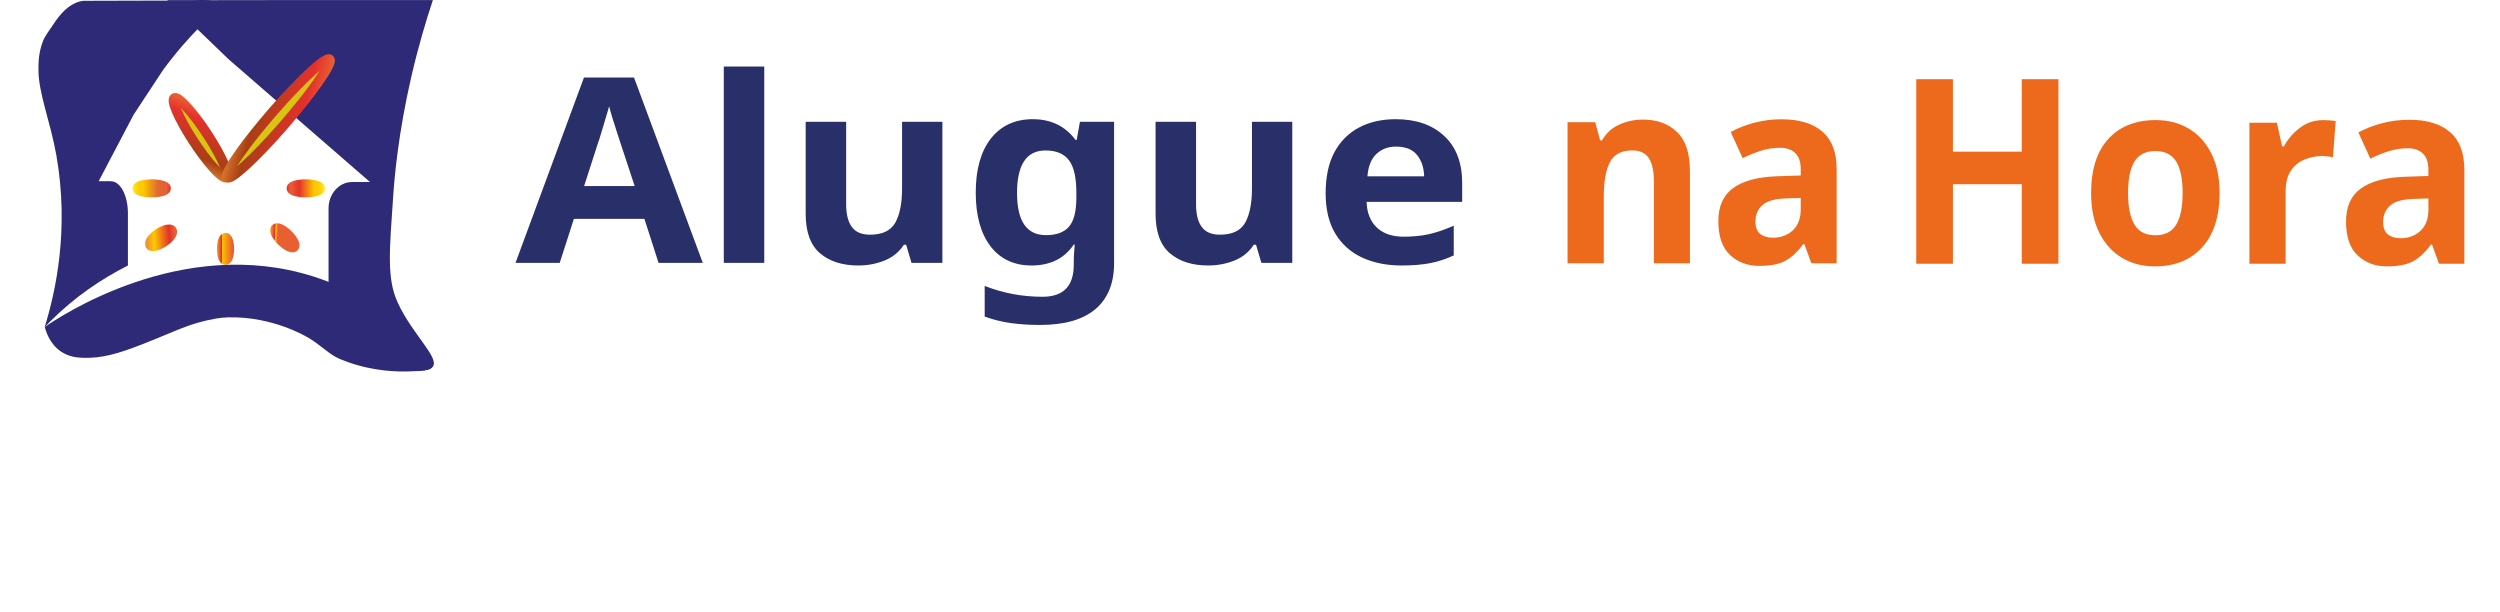
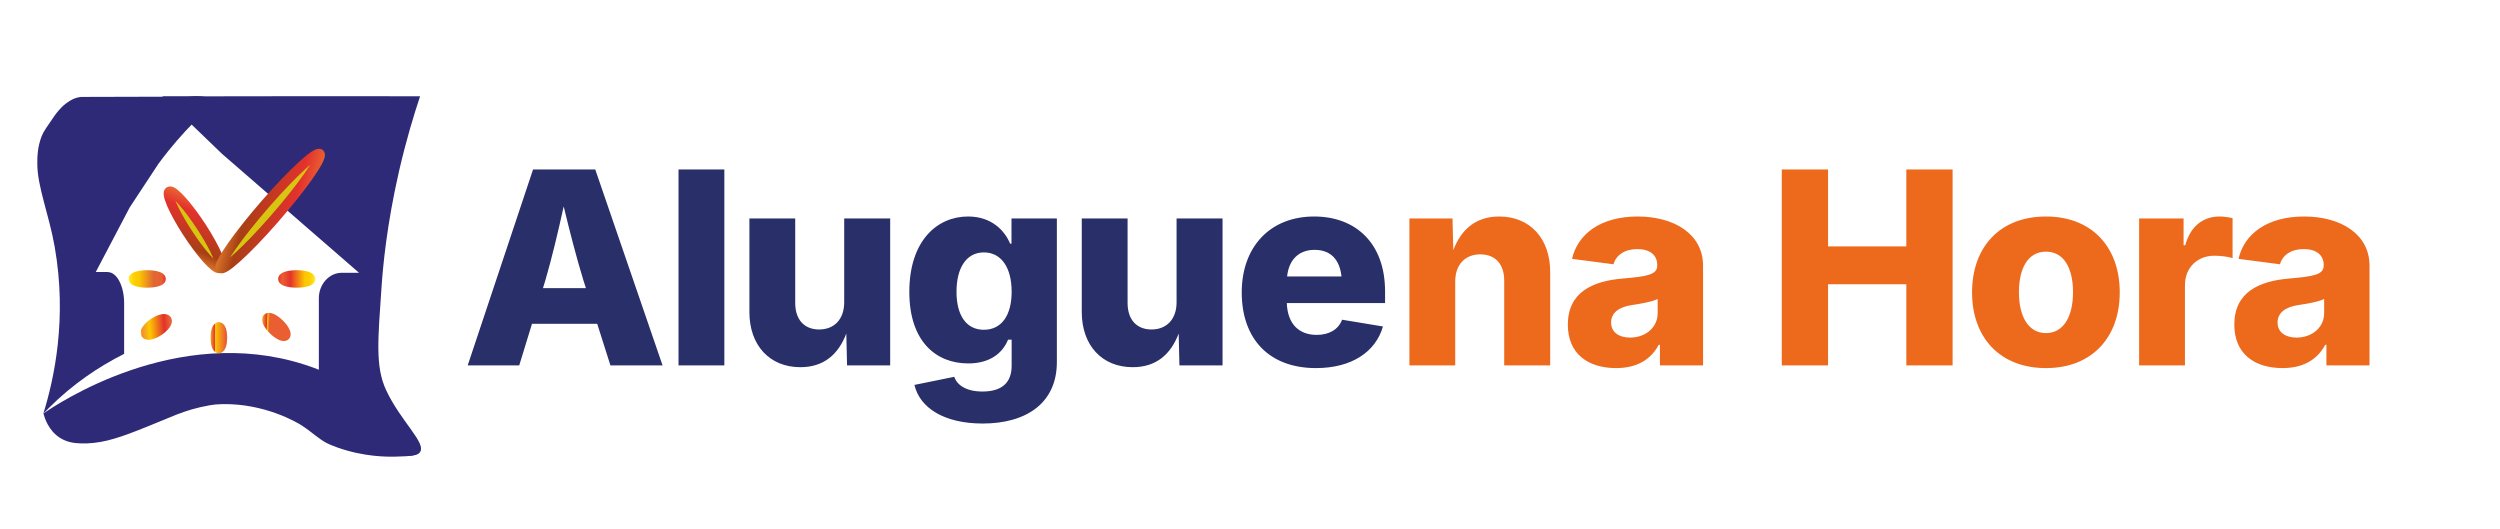
- <svg xmlns="http://www.w3.org/2000/svg" xmlns:xlink="http://www.w3.org/1999/xlink" id="Camada_1" viewBox="0 0 252.32 61.75">
+ <svg xmlns="http://www.w3.org/2000/svg" xmlns:xlink="http://www.w3.org/1999/xlink" id="Camada_1" viewBox="0 0 260 55">
  <defs>
-     <style>.cls-1,.cls-2{fill:#2e2a78;}.cls-3{stroke:url(#Gradiente_sem_nome_132);}.cls-3,.cls-4,.cls-5,.cls-6,.cls-7,.cls-8,.cls-9{fill:#d8c511;stroke-miterlimit:10;}.cls-2,.cls-5,.cls-6{fill-rule:evenodd;}.cls-4{stroke:url(#Gradiente_sem_nome_1291);}.cls-5{stroke:url(#Gradiente_sem_nome_3649);}.cls-10{fill:#282f69;}.cls-10,.cls-11{font-family:Poppins-ExtraBold, Poppins;font-size:26.07px;font-weight:700;}.cls-6{stroke:url(#Gradiente_sem_nome_3649-2);}.cls-7{stroke:url(#Gradiente_sem_nome_134);}.cls-8{stroke:url(#Gradiente_sem_nome_1072);}.cls-11{fill:#ed6a1d;}.cls-9{stroke:url(#Gradiente_sem_nome_125);}</style>
+     <style>
+       .cls-1,.cls-2{fill:#2e2a78;}
+       .cls-3{stroke:url(#Gradiente_sem_nome_132);}
+       .cls-3,.cls-4,.cls-5,.cls-6,.cls-7,.cls-8,.cls-9{fill:#d8c511;stroke-miterlimit:10;}
+       .cls-2,.cls-5,.cls-6{fill-rule:evenodd;}
+       .cls-4{stroke:url(#Gradiente_sem_nome_1291);}
+       .cls-5{stroke:url(#Gradiente_sem_nome_3649);}
+       .cls-6{stroke:url(#Gradiente_sem_nome_3649-2);}
+       .cls-7{stroke:url(#Gradiente_sem_nome_134);}
+       .cls-8{stroke:url(#Gradiente_sem_nome_1072);}
+       .cls-9{stroke:url(#Gradiente_sem_nome_125);}
+       
+       .brand-text {
+         font-family: 'Inter', 'Poppins', -apple-system, BlinkMacSystemFont, 'Segoe UI', Roboto, sans-serif;
+         font-size: 28px;
+         font-weight: 800;
+         letter-spacing: -0.02em;
+       }
+       .text-blue { fill: #282f69; }
+       .text-orange { fill: #ed6a1d; }
+     </style>
    <linearGradient id="Gradiente_sem_nome_1072" x1="13.37" y1="19.01" x2="17.25" y2="19.01" gradientUnits="userSpaceOnUse">
      <stop offset="0" stop-color="#ffef26" />
      <stop offset=".02" stop-color="#fee921" />
      <stop offset=".1" stop-color="#fdd70e" />
      <stop offset=".19" stop-color="#fdcb03" />
      <stop offset=".28" stop-color="#fdc800" />
      <stop offset=".67" stop-color="#df6833" />
      <stop offset=".89" stop-color="#e95f32" />
      <stop offset="1" stop-color="#e3312d" />
    </linearGradient>
    <linearGradient id="Gradiente_sem_nome_132" x1="26.96" y1="24.23" x2="29.85" y2="24.23" gradientTransform="translate(25.85 -14.6) rotate(42.84) scale(1.09) skewX(-5.58)" gradientUnits="userSpaceOnUse">
      <stop offset="0" stop-color="#ffef26" />
      <stop offset="0" stop-color="#feed26" />
      <stop offset="0" stop-color="#f9cb2b" />
      <stop offset=".02" stop-color="#f5b12f" />
      <stop offset=".03" stop-color="#f39e31" />
      <stop offset=".03" stop-color="#f19233" />
      <stop offset=".04" stop-color="#f18f34" />
      <stop offset=".16" stop-color="#e3312d" />
      <stop offset=".19" stop-color="#fdc800" />
      <stop offset=".26" stop-color="#e95f32" />
    </linearGradient>
    <linearGradient id="Gradiente_sem_nome_134" x1="21.89" y1="25.12" x2="23.64" y2="25.12" gradientUnits="userSpaceOnUse">
      <stop offset="0" stop-color="#ffef26" />
      <stop offset="0" stop-color="#feed26" />
      <stop offset="0" stop-color="#f9cb2b" />
      <stop offset=".02" stop-color="#f5b12f" />
      <stop offset=".03" stop-color="#f39e31" />
      <stop offset=".03" stop-color="#f19233" />
      <stop offset=".04" stop-color="#f18f34" />
      <stop offset=".27" stop-color="#e3312d" />
      <stop offset=".28" stop-color="#fdc800" />
      <stop offset=".89" stop-color="#e95f32" />
    </linearGradient>
    <linearGradient id="Gradiente_sem_nome_125" x1="13.71" y1="23.61" x2="16.82" y2="23.61" gradientTransform="translate(16.75 -11.14) rotate(38.13) scale(1.13 1.18) skewX(8.77)" gradientUnits="userSpaceOnUse">
      <stop offset="0" stop-color="#ffef26" />
      <stop offset="0" stop-color="#feed26" />
      <stop offset="0" stop-color="#f9cb2b" />
      <stop offset=".02" stop-color="#f5b12f" />
      <stop offset=".03" stop-color="#f39e31" />
      <stop offset=".03" stop-color="#f19233" />
      <stop offset=".04" stop-color="#f18f34" />
      <stop offset=".28" stop-color="#fdc800" />
      <stop offset=".72" stop-color="#e3312d" />
      <stop offset=".89" stop-color="#e95f32" />
    </linearGradient>
    <linearGradient id="Gradiente_sem_nome_1291" x1="24.78" y1="19.01" x2="28.66" y2="19.01" gradientTransform="translate(57.58) rotate(-180) scale(1 -1)" gradientUnits="userSpaceOnUse">
      <stop offset="0" stop-color="#ffef26" />
      <stop offset=".02" stop-color="#fee921" />
      <stop offset=".1" stop-color="#fdd70e" />
      <stop offset=".19" stop-color="#fdcb03" />
      <stop offset=".28" stop-color="#fdc800" />
      <stop offset=".67" stop-color="#e6332b" />
      <stop offset=".89" stop-color="#e95f32" />
      <stop offset="1" stop-color="#e3312d" />
    </linearGradient>
    <linearGradient id="Gradiente_sem_nome_3649" x1="83.19" y1="33.14" x2="86.3" y2="33.14" gradientTransform="translate(-3.24 244.72) rotate(-103.53) scale(3.24 2.32) skewX(-27.47)" gradientUnits="userSpaceOnUse">
      <stop offset="0" stop-color="#ffef26" />
      <stop offset="0" stop-color="#feed26" />
      <stop offset="0" stop-color="#f9cb2b" />
      <stop offset=".02" stop-color="#f5b12f" />
      <stop offset=".03" stop-color="#f39e31" />
      <stop offset=".03" stop-color="#f19233" />
      <stop offset=".04" stop-color="#f18f34" />
      <stop offset=".28" stop-color="#a83f15" />
      <stop offset=".72" stop-color="#e3312d" />
      <stop offset=".89" stop-color="#e95f32" />
    </linearGradient>
    <linearGradient id="Gradiente_sem_nome_3649-2" x1="61.76" y1="21.99" x2="64.87" y2="21.99" gradientTransform="translate(-221.77 123.88) rotate(-36.05) scale(5.33 2.57) skewX(-30.72)" xlink:href="#Gradiente_sem_nome_3649" />
  </defs>
-   <text class="cls-11" transform="translate(156.3 26.57) scale(.94 1)">
-     <tspan x="0" y="0">na</tspan>
+   <g transform="translate(0, 10)">
+     <path class="cls-1" d="M4.52,33c.13.5.52,1.77,1.71,2.53.72.46,1.46.56,2.11.58,1.93.08,3.64-.44,5.83-1.29,3.72-1.44,4.8-2.16,7.63-2.67.39-.07.8-.11,1.28-.12,4.48-.1,7.89,1.95,8.29,2.21,1.12.73,1.68,1.34,2.61,1.84.17.09.53.25,1.14.47,2.75.97,5.13.96,6.02.94,1.56-.05,2.34-.07,2.55-.52.48-.98-2.04-3.1-2.88-3.78-2.15-1.88-5.2-4.03-9.23-5.3-13.27-4.2-25.63,4.12-27.06,5.11Z" />
+     <path class="cls-2" d="M36.49,36.89c.39.06.92.12,1.55.19,3.42.36,5.12.53,5.61-.05.77-.9-1.98-3.2-3.49-6.45-1.15-2.46-.85-5.29-.47-10.86.13-1.89.51-6.25,1.81-11.92.73-3.17,1.53-5.81,2.19-7.79C35.69,0,27.68,0,19.66.02c-.67,0-2.1,0-2.78,0l6.2,5.97c4.75,4.13,9.51,8.25,14.26,12.38h-1.8c-1.31,0-2.38,1.19-2.38,2.65v10.27c-.25.94-.51,1.88-.76,2.82" />
+     <path class="cls-1" d="M11.23,18.29h-1.27c1.18-2.24,2.35-4.48,3.53-6.72.99-1.5,1.98-3.01,2.97-4.51,1.37-1.87,2.64-3.25,3.56-4.2,1.11-1.13,2.02-1.91,1.81-2.42-.21-.51-1.44-.48-2.33-.39-3.67,0-7.34.02-11.01.03-.04,0-.13,0-.26.03-.44.07-.75.25-.97.38-.29.17-.49.34-.63.46-.05.04-.15.13-.28.27-.37.38-.62.73-.71.86-.73,1.07-1.12,1.59-1.31,2.09-.44,1.14-.45,2.16-.45,2.85,0,2.41,1.21,5.25,1.81,8.66,1.31,7.47-.06,13.71-1.18,17.33.19-.2.38-.4.58-.59,2.45-2.45,5.14-4.27,7.82-5.62v-5.28c0-1.77-.76-3.22-1.69-3.22Z" />
+     <ellipse class="cls-8" cx="15.31" cy="19.01" rx="1.44" ry=".41" />
+     <ellipse class="cls-3" cx="28.74" cy="24" rx=".45" ry="1.31" transform="translate(-8.51 27.77) rotate(-45.64)" />
+     <ellipse class="cls-7" cx="22.76" cy="25.12" rx=".37" ry="1.12" />
+     <ellipse class="cls-9" cx="16.25" cy="24" rx="1.32" ry=".5" transform="translate(-10.61 13.11) rotate(-33.83)" />
+     <ellipse class="cls-4" cx="30.86" cy="19.01" rx="1.44" ry=".41" />
+     <path class="cls-5" d="M17.64,9.89c.44-.11,1.95,1.59,3.38,3.81s2.23,4.1,1.79,4.21-1.95-1.59-3.38-3.81c-1.43-2.22-2.23-4.1-1.79-4.21Z" />
+     <path class="cls-6" d="M33.28,6.02c.24.45-1.88,3.46-4.74,6.74s-5.37,5.56-5.62,5.12c-.24-.45,1.88-3.46,4.74-6.74,2.86-3.27,5.37-5.56,5.62-5.12Z" />
+   </g>
+   <text class="brand-text" y="38">
+     <tspan x="48" class="text-blue">Alugue</tspan>
+     <tspan x="145" class="text-orange">na Hora</tspan>
  </text>
-   <text class="cls-11" transform="translate(191.2 26.62) scale(.94 1)">
-     <tspan x="0" y="0">Hora</tspan>
-   </text>
-   <text class="cls-10" transform="translate(52.03 26.53) scale(1.05 1)">
-     <tspan x="0" y="0">Alugue</tspan>
-   </text>
-   <path class="cls-1" d="M4.52,33c.13.5.52,1.77,1.71,2.53.72.46,1.46.56,2.11.58,1.93.08,3.64-.44,5.83-1.29,3.72-1.44,4.8-2.16,7.63-2.67.39-.07.8-.11,1.28-.12,4.48-.1,7.89,1.95,8.29,2.21,1.12.73,1.68,1.34,2.61,1.84.17.09.53.25,1.14.47,2.75.97,5.13.96,6.02.94,1.56-.05,2.34-.07,2.55-.52.48-.98-2.04-3.1-2.88-3.78-2.15-1.88-5.2-4.03-9.23-5.3-13.27-4.2-25.63,4.12-27.06,5.11Z" />
-   <path class="cls-2" d="M36.49,36.89c.39.06.92.12,1.55.19,3.42.36,5.12.53,5.61-.05.77-.9-1.98-3.2-3.49-6.45-1.15-2.46-.85-5.29-.47-10.86.13-1.89.51-6.25,1.81-11.92.73-3.17,1.53-5.81,2.19-7.79C35.69,0,27.68,0,19.66.02c-.67,0-2.1,0-2.78,0l6.2,5.97c4.75,4.13,9.51,8.25,14.26,12.38h-1.8c-1.31,0-2.38,1.19-2.38,2.65v10.27c-.25.94-.51,1.88-.76,2.82" />
-   <path class="cls-1" d="M11.23,18.29h-1.27c1.18-2.24,2.35-4.48,3.53-6.72.99-1.5,1.98-3.01,2.97-4.51,1.37-1.87,2.64-3.25,3.56-4.2,1.11-1.13,2.02-1.91,1.81-2.42-.21-.51-1.44-.48-2.33-.39-3.67,0-7.34.02-11.01.03-.04,0-.13,0-.26.03-.44.07-.75.25-.97.38-.29.17-.49.34-.63.46-.05.04-.15.13-.28.27-.37.38-.62.73-.71.86-.73,1.07-1.12,1.59-1.31,2.09-.44,1.14-.45,2.16-.45,2.85,0,2.41,1.21,5.25,1.81,8.66,1.31,7.47-.06,13.71-1.18,17.33.19-.2.38-.4.58-.59,2.45-2.45,5.14-4.27,7.82-5.62v-5.28c0-1.77-.76-3.22-1.69-3.22Z" />
-   <ellipse class="cls-8" cx="15.31" cy="19.01" rx="1.44" ry=".41" />
-   <ellipse class="cls-3" cx="28.74" cy="24" rx=".45" ry="1.31" transform="translate(-8.51 27.77) rotate(-45.64)" />
-   <ellipse class="cls-7" cx="22.76" cy="25.12" rx=".37" ry="1.12" />
-   <ellipse class="cls-9" cx="16.25" cy="24" rx="1.32" ry=".5" transform="translate(-10.61 13.11) rotate(-33.83)" />
-   <ellipse class="cls-4" cx="30.86" cy="19.01" rx="1.44" ry=".41" />
-   <path class="cls-5" d="M17.64,9.89c.44-.11,1.95,1.59,3.38,3.81s2.23,4.1,1.79,4.21-1.95-1.59-3.38-3.81c-1.43-2.22-2.23-4.1-1.79-4.21Z" />
-   <path class="cls-6" d="M33.28,6.02c.24.45-1.88,3.46-4.74,6.74s-5.37,5.56-5.62,5.12c-.24-.45,1.88-3.46,4.74-6.74,2.86-3.27,5.37-5.56,5.62-5.12Z" />
</svg>
